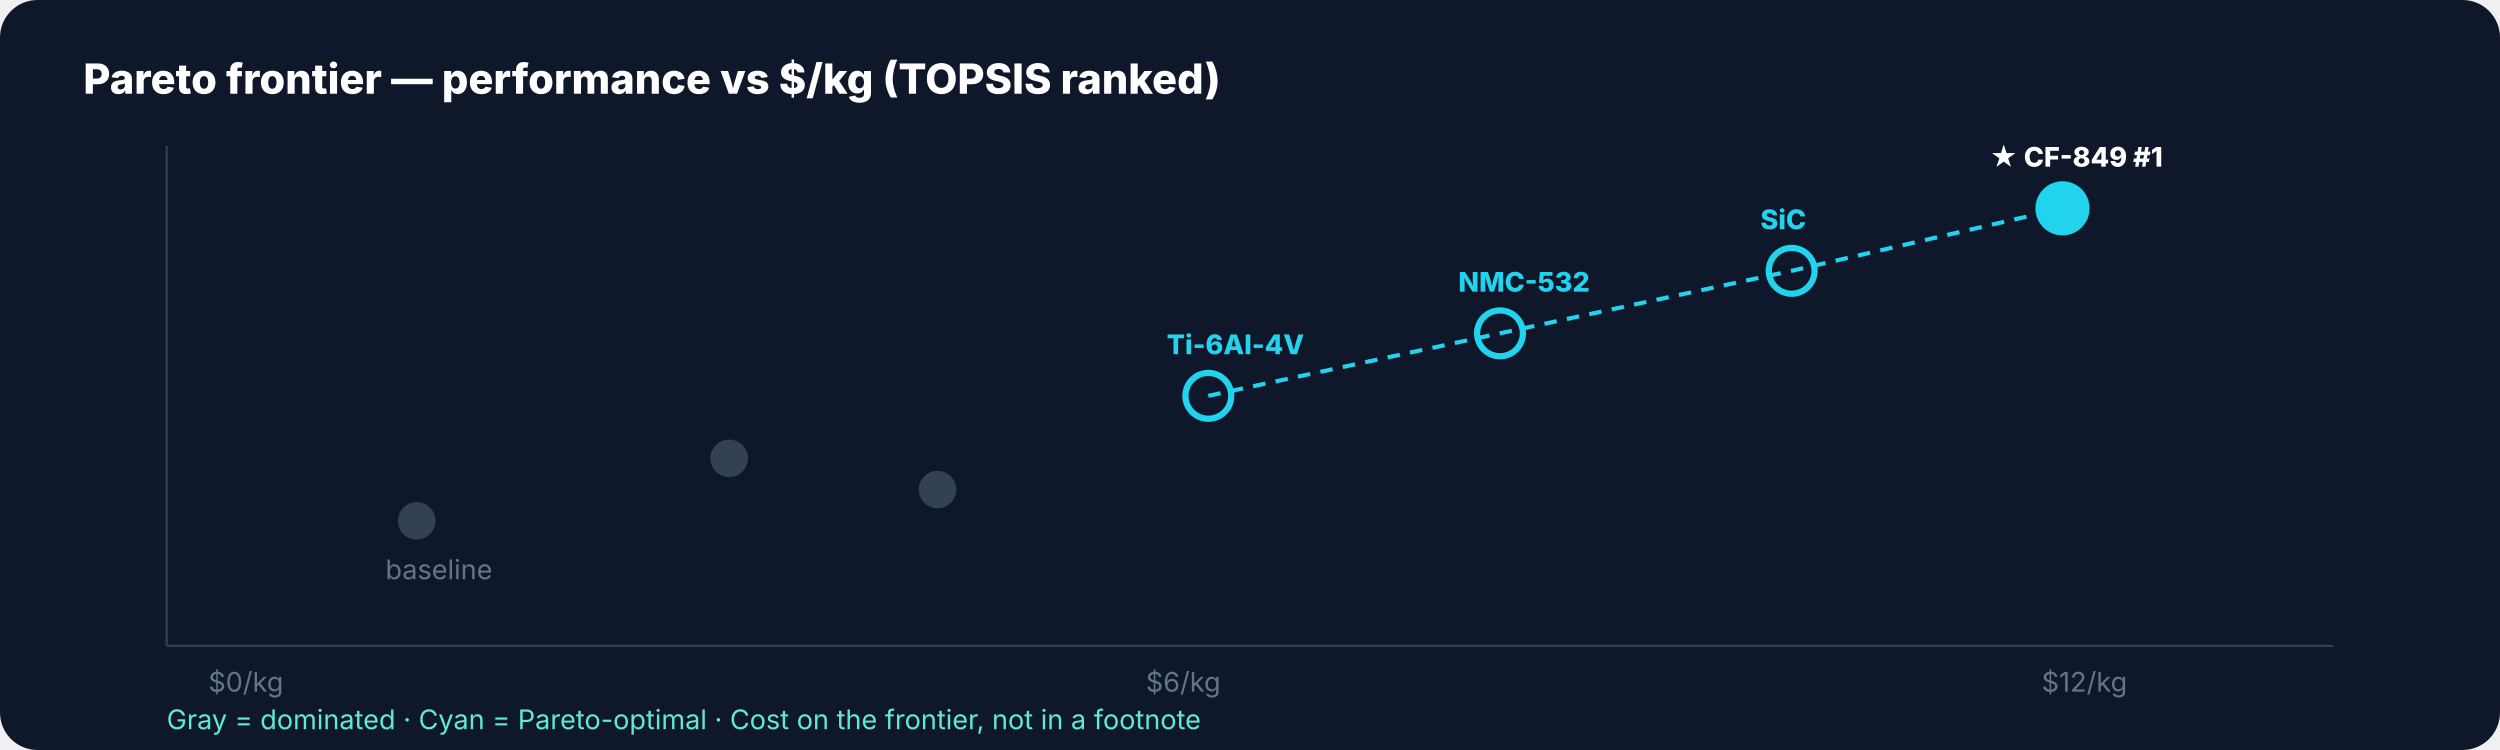
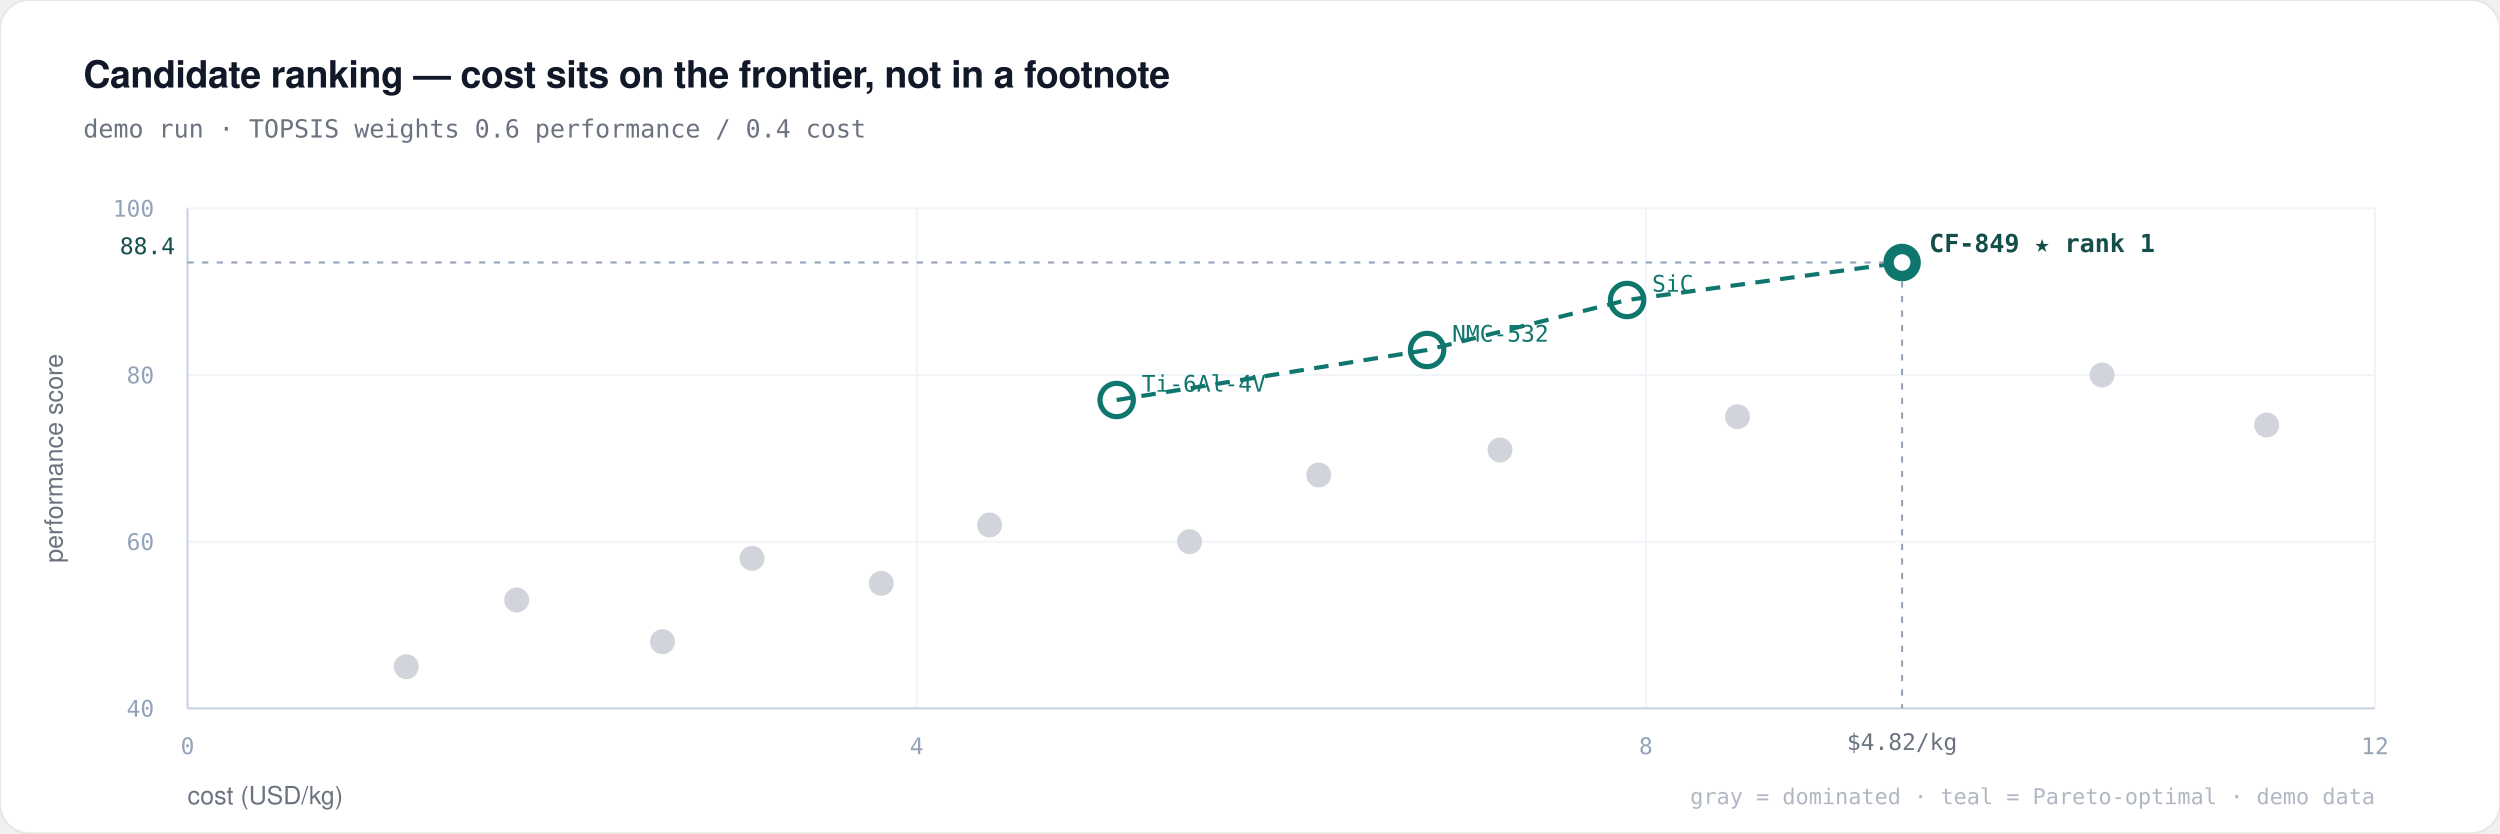
- <svg xmlns="http://www.w3.org/2000/svg" width="1200" height="360" viewBox="0 0 1200 360">
-   <rect width="1200" height="360" rx="18" fill="#0f172a" />
-   <text x="40" y="45" font-family="Inter,Arial" font-size="20" font-weight="800" fill="#fff">Pareto frontier — performance vs $/kg (TOPSIS ranked)</text>
-   <g font-family="Inter,Arial" font-size="13" fill="#64748b">
-     <line x1="80" y1="310" x2="1120" y2="310" stroke="#334155" />
-     <line x1="80" y1="310" x2="80" y2="70" stroke="#334155" />
-     <text x="100" y="332">$0/kg</text>
-     <text x="550" y="332">$6/kg</text>
-     <text x="980" y="332">$12/kg</text>
+ <svg xmlns="http://www.w3.org/2000/svg" width="1200" height="400" viewBox="0 0 1200 400">
+   <rect width="1200" height="400" rx="14" fill="#FFFFFF" stroke="#E7E7E2" />
+   <g font-family="-apple-system, BlinkMacSystemFont, 'Segoe UI', Helvetica, Arial, sans-serif">
+     <text x="40" y="42" font-size="18" font-weight="700" fill="#111827" letter-spacing="-0.2">Candidate ranking — cost sits on the frontier, not in a footnote</text>
+     <text x="40" y="66" font-size="12" fill="#6B7280" font-family="ui-monospace, SFMono-Regular, Menlo, Consolas, monospace">demo run · TOPSIS weights 0.6 performance / 0.4 cost</text>
  </g>
-   <g font-family="Inter,Arial" font-size="13">
-     <circle cx="200" cy="250" r="9" fill="#334155" />
-     <text x="185" y="278" fill="#64748b">baseline</text>
-     <circle cx="350" cy="220" r="9" fill="#334155" />
-     <circle cx="450" cy="235" r="9" fill="#334155" />
-     <circle cx="580" cy="190" r="11" fill="none" stroke="#22d3ee" stroke-width="3" />
-     <text x="560" y="170" fill="#22d3ee" font-weight="800">Ti-6Al-4V</text>
-     <circle cx="720" cy="160" r="11" fill="none" stroke="#22d3ee" stroke-width="3" />
-     <text x="700" y="140" fill="#22d3ee" font-weight="800">NMC-532</text>
-     <circle cx="860" cy="130" r="11" fill="none" stroke="#22d3ee" stroke-width="3" />
-     <text x="845" y="110" fill="#22d3ee" font-weight="800">SiC</text>
-     <circle cx="990" cy="100" r="13" fill="#22d3ee" />
-     <text x="955" y="80" fill="#fff" font-weight="800">★ CF-849 #1</text>
-     <path d="M580,190 L720,160 L860,130 L990,100" stroke="#22d3ee" stroke-width="2" stroke-dasharray="6 5" fill="none" />
+   <g stroke="#F1F5F9" stroke-width="1">
+     <line x1="90" y1="100" x2="1140" y2="100" />
+     <line x1="90" y1="180" x2="1140" y2="180" />
+     <line x1="90" y1="260" x2="1140" y2="260" />
+     <line x1="90" y1="340" x2="1140" y2="340" />
+     <line x1="90" y1="100" x2="90" y2="340" />
+     <line x1="440" y1="100" x2="440" y2="340" />
+     <line x1="790" y1="100" x2="790" y2="340" />
+     <line x1="1140" y1="100" x2="1140" y2="340" />
  </g>
-   <text x="80" y="350" font-family="Inter,Arial" font-size="13" fill="#5eead4">Gray = dominated · Cyan = Pareto-optimal · Cost on the frontier, not in a footnote</text>
+   <line x1="90" y1="340" x2="1140" y2="340" stroke="#CBD5E1" />
+   <line x1="90" y1="100" x2="90" y2="340" stroke="#CBD5E1" />
+   <g fill="#D1D5DB">
+     <circle cx="195" cy="320" r="6" />
+     <circle cx="248" cy="288" r="6" />
+     <circle cx="318" cy="308" r="6" />
+     <circle cx="361" cy="268" r="6" />
+     <circle cx="423" cy="280" r="6" />
+     <circle cx="475" cy="252" r="6" />
+     <circle cx="571" cy="260" r="6" />
+     <circle cx="633" cy="228" r="6" />
+     <circle cx="720" cy="216" r="6" />
+     <circle cx="834" cy="200" r="6" />
+     <circle cx="1009" cy="180" r="6" />
+     <circle cx="1088" cy="204" r="6" />
+   </g>
+   <path d="M536,192 L685,168 L781,144 L913,126" fill="none" stroke="#0F766E" stroke-width="2" stroke-dasharray="7 5" />
+   <g fill="none" stroke="#0F766E" stroke-width="2.5">
+     <circle cx="536" cy="192" r="8" />
+     <circle cx="685" cy="168" r="8" />
+     <circle cx="781" cy="144" r="8" />
+   </g>
+   <circle cx="913" cy="126" r="9" fill="#0F766E" />
+   <circle cx="913" cy="126" r="4" fill="#FFFFFF" />
+   <g font-family="ui-monospace, SFMono-Regular, Menlo, Consolas, monospace" font-size="11" fill="#0F766E">
+     <text x="548" y="188">Ti-6Al-4V</text>
+     <text x="697" y="164">NMC-532</text>
+     <text x="793" y="140">SiC</text>
+   </g>
+   <text x="926" y="121" font-size="12" font-weight="700" fill="#134E4A" font-family="ui-monospace, SFMono-Regular, Menlo, Consolas, monospace">CF-849 ★ rank 1</text>
+   <g stroke="#94A3B8" stroke-width="1" stroke-dasharray="3 4" fill="none">
+     <line x1="913" y1="135" x2="913" y2="340" />
+     <line x1="90" y1="126" x2="904" y2="126" />
+   </g>
+   <text x="913" y="360" font-size="11" fill="#6B7280" text-anchor="middle" font-family="ui-monospace, SFMono-Regular, Menlo, Consolas, monospace">$4.82/kg</text>
+   <text x="84" y="122" font-size="11" fill="#134E4A" text-anchor="end" font-family="ui-monospace, SFMono-Regular, Menlo, Consolas, monospace">88.4</text>
+   <g font-family="ui-monospace, SFMono-Regular, Menlo, Consolas, monospace" font-size="11" fill="#94A3B8">
+     <text x="74" y="344" text-anchor="end">40</text>
+     <text x="74" y="264" text-anchor="end">60</text>
+     <text x="74" y="184" text-anchor="end">80</text>
+     <text x="74" y="104" text-anchor="end">100</text>
+     <text x="90" y="362" text-anchor="middle">0</text>
+     <text x="440" y="362" text-anchor="middle">4</text>
+     <text x="790" y="362" text-anchor="middle">8</text>
+     <text x="1140" y="362" text-anchor="middle">12</text>
+   </g>
+   <text x="90" y="386" font-size="12" fill="#6B7280" font-family="-apple-system, BlinkMacSystemFont, 'Segoe UI', Helvetica, Arial, sans-serif">cost (USD/kg)</text>
+   <text x="30" y="220" font-size="12" fill="#6B7280" text-anchor="middle" transform="rotate(-90 30 220)" font-family="-apple-system, BlinkMacSystemFont, 'Segoe UI', Helvetica, Arial, sans-serif">performance score</text>
+   <text x="1140" y="386" font-size="10.5" fill="#B0B7C3" text-anchor="end" font-family="ui-monospace, SFMono-Regular, Menlo, Consolas, monospace">gray = dominated · teal = Pareto-optimal · demo data</text>
</svg>
